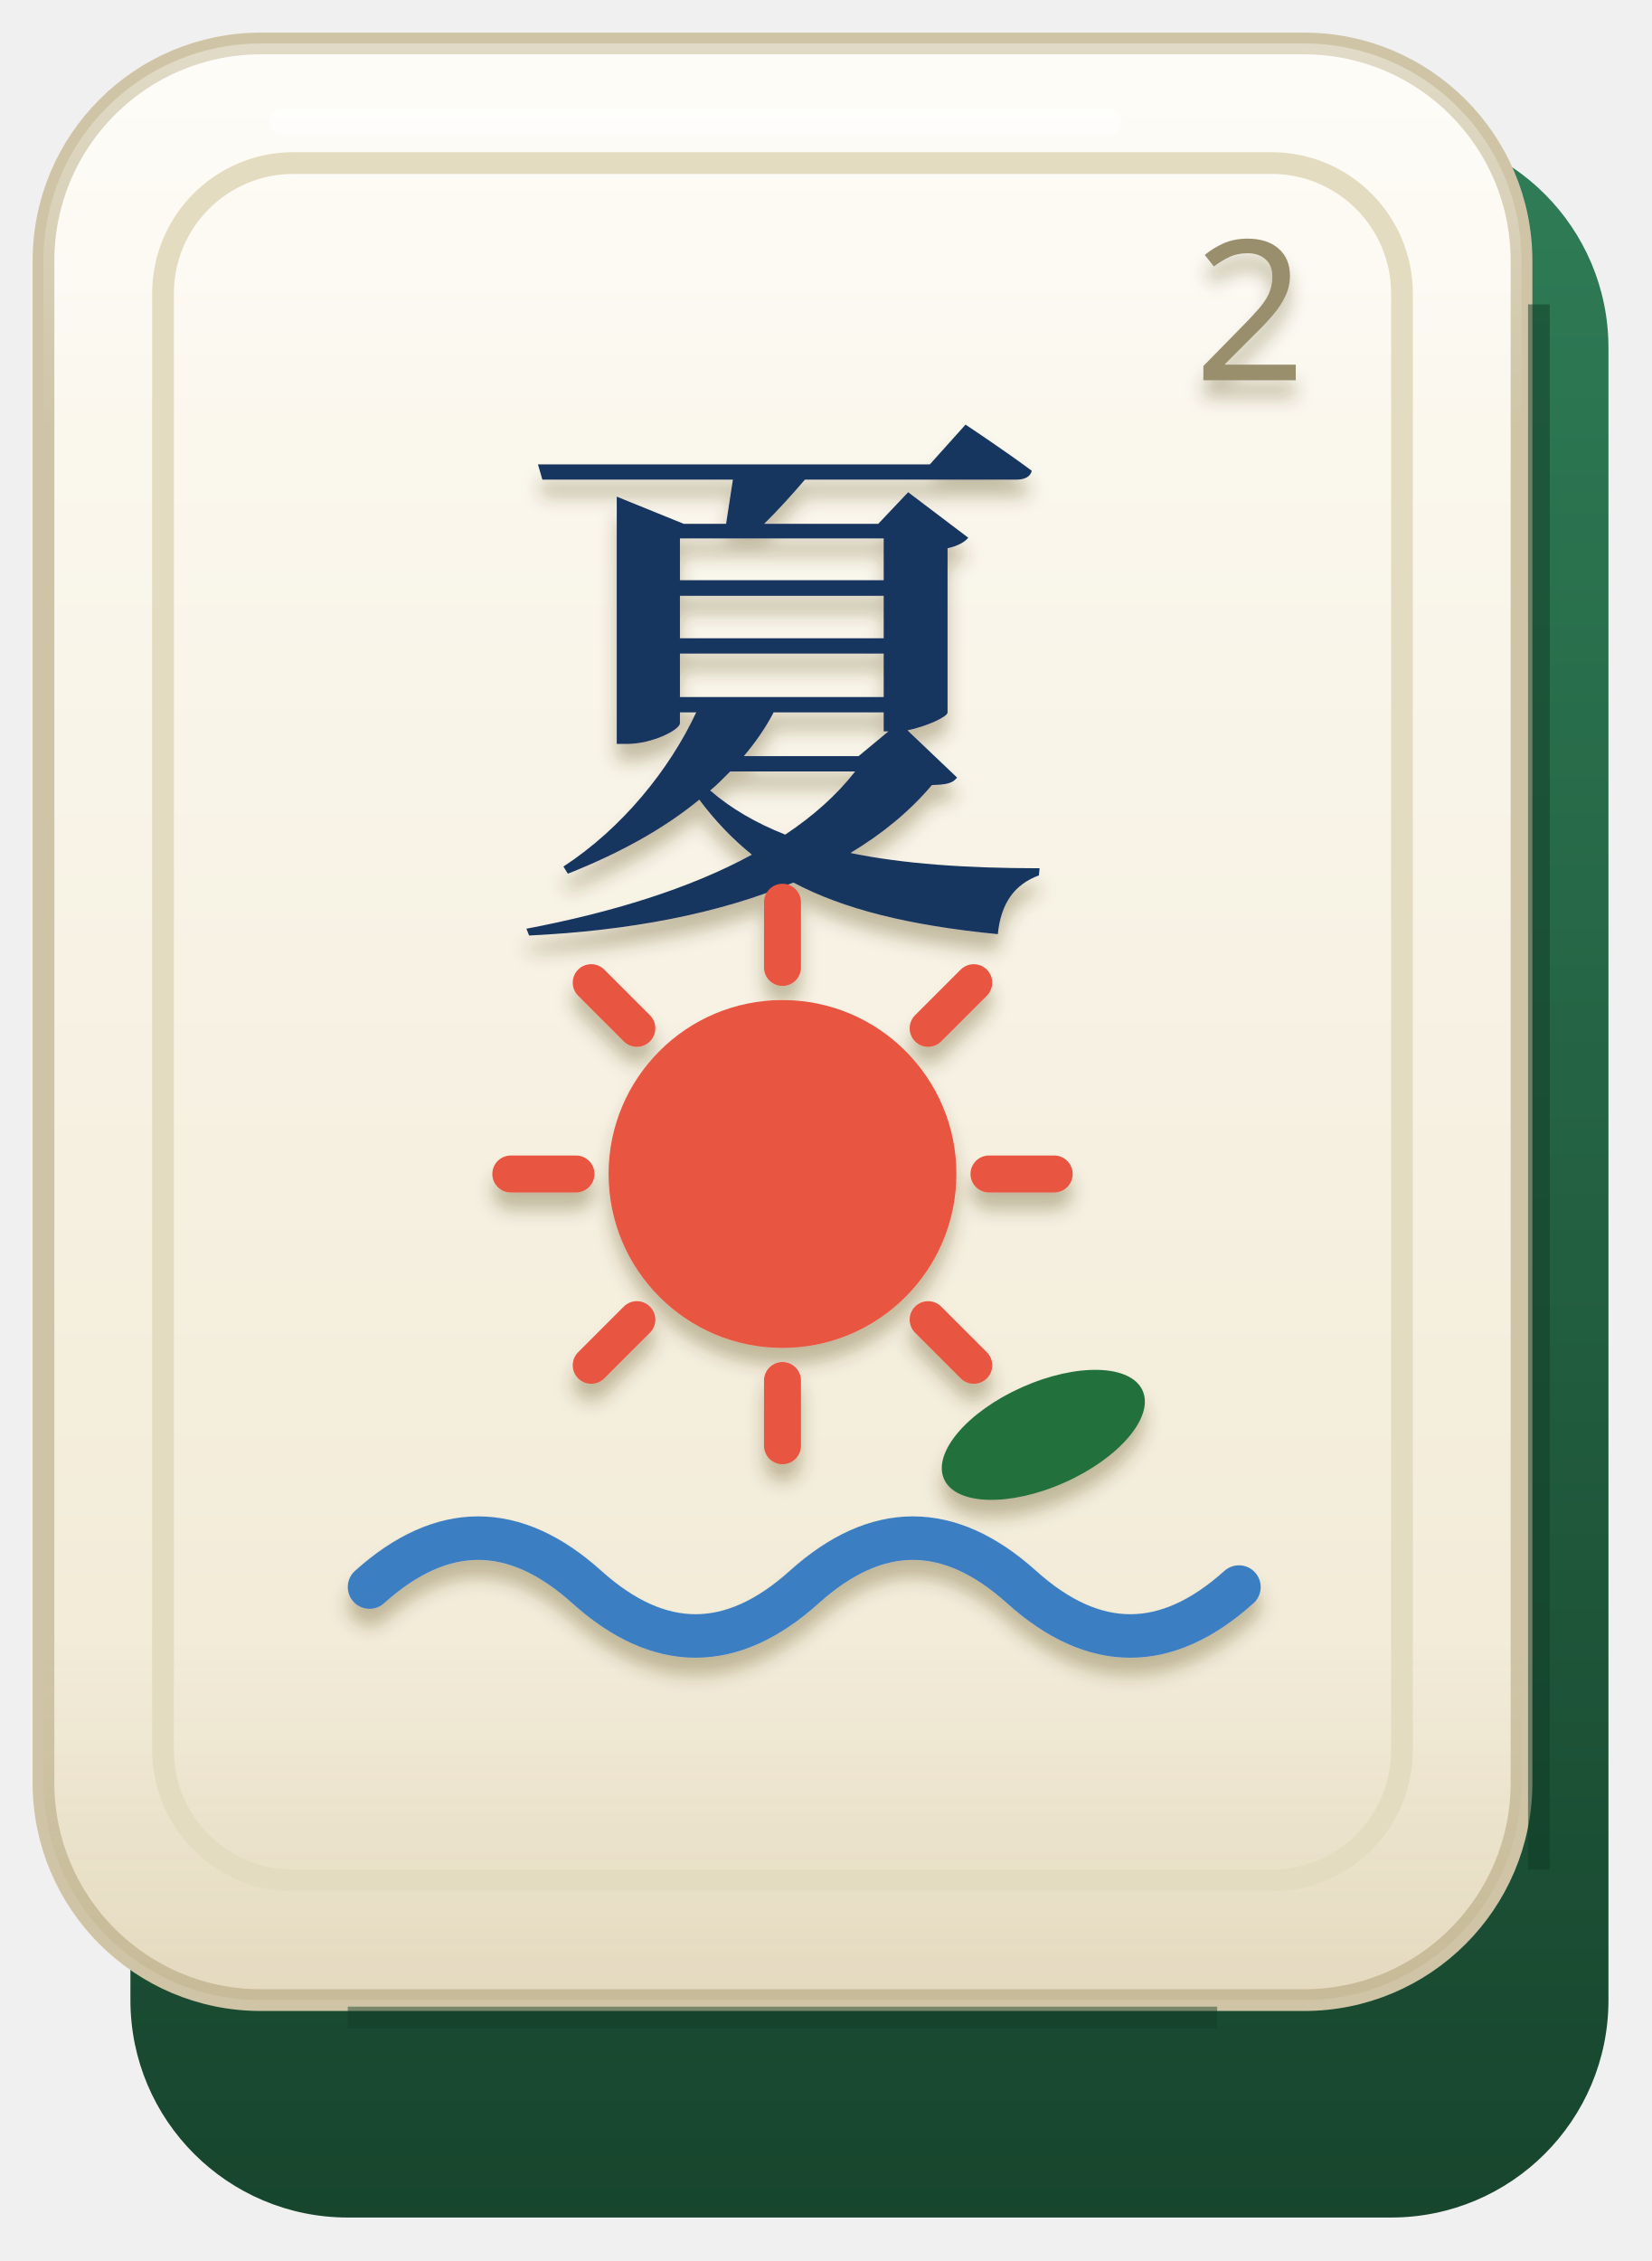
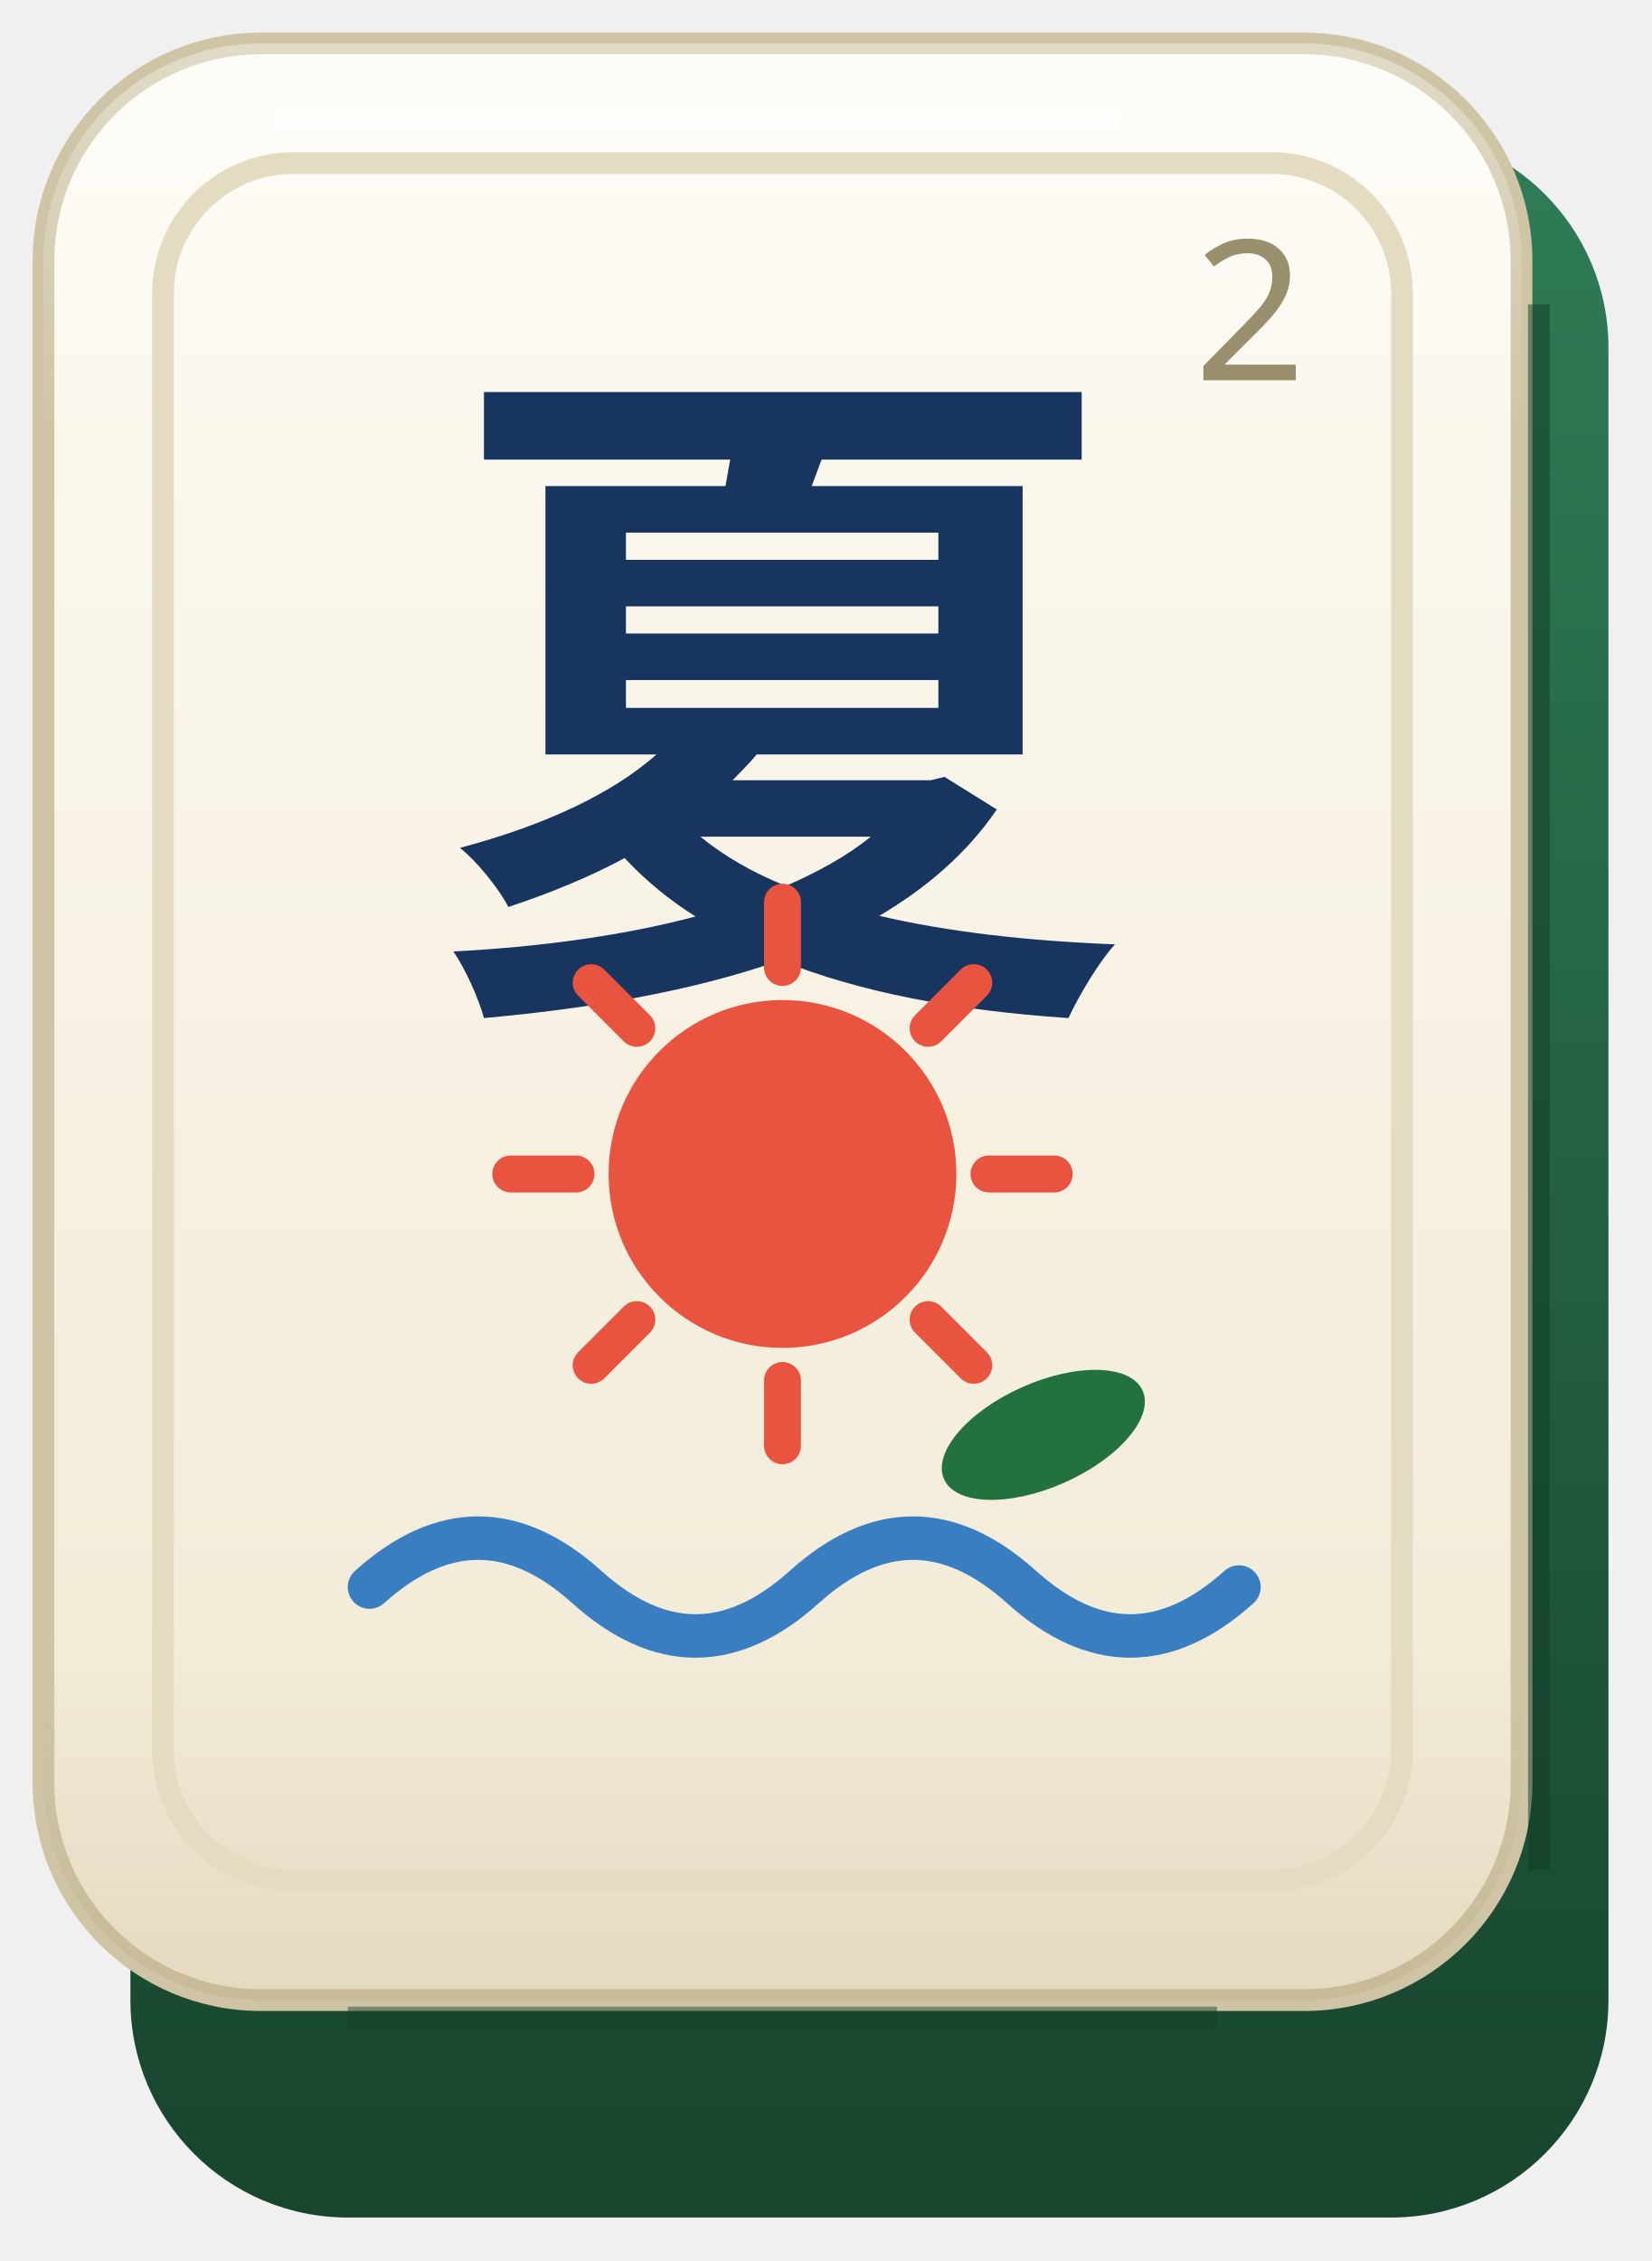
<svg xmlns="http://www.w3.org/2000/svg" viewBox="0 0 76 104">
  <defs>
    <linearGradient id="f" x1="0" y1="0" x2="0" y2="1">
      <stop offset="0" stop-color="#fdfbf4" />
      <stop offset="1" stop-color="#f0e8d2" />
    </linearGradient>
    <linearGradient id="b" x1="0" y1="0" x2="0" y2="1">
      <stop offset="0" stop-color="#2a8a5f" />
      <stop offset="1" stop-color="#1b6444" />
    </linearGradient>
    <linearGradient id="s" x1="0" y1="0" x2="0" y2="1">
      <stop offset="0" stop-color="#2f7d57" />
      <stop offset="1" stop-color="#17452d" />
    </linearGradient>
    <linearGradient id="v" x1="0" y1="0" x2="0" y2="1">
      <stop offset="0" stop-color="#ffffff" stop-opacity=".38" />
      <stop offset=".2" stop-color="#ffffff" stop-opacity="0" />
      <stop offset=".82" stop-color="#8a6c30" stop-opacity="0" />
      <stop offset="1" stop-color="#8a6c30" stop-opacity=".12" />
    </linearGradient>
-     <filter id="e" x="-8%" y="-8%" width="116%" height="116%">
-       <feDropShadow dx="0" dy=".8" stdDeviation=".4" flood-color="#4a3a10" flood-opacity=".3" />
-     </filter>
  </defs>
  <rect x="6" y="6" width="68" height="96" rx="10" fill="url(#s)" />
  <rect x="2" y="2" width="68" height="90" rx="10" fill="url(#f)" stroke="#cfc5a6" />
  <rect x="2" y="2" width="68" height="90" rx="10" fill="url(#v)" />
  <rect x="7.5" y="7.5" width="57" height="79" rx="6" fill="none" stroke="#e4dcc0" />
  <path d="M13 5.6h38" stroke="#fff" stroke-width="1.2" opacity=".55" stroke-linecap="round" />
  <path d="M70.8 14v72" stroke="#0f3a26" stroke-width="1" opacity=".5" />
  <path d="M16 92.8h40" stroke="#0f3a26" stroke-width="1" opacity=".45" />
-   <g filter="url(#e)">
-     <text x="36" y="30" font-size="25" fill="#17355f" text-anchor="middle" dominant-baseline="central" font-family="'Kaiti SC','STKaiti','KaiTi','楷体','Noto Serif CJK SC','Songti SC',serif" font-weight="600">夏</text>
+   <g>
+     <text x="36" y="30" font-size="32" fill="#17355f" text-anchor="middle" dominant-baseline="central" font-family="'PingFang SC','Microsoft YaHei','Noto Sans CJK SC','Hiragino Sans GB',sans-serif" font-weight="700">夏</text>
    <circle cx="36" cy="54" r="8" fill="#e8543f" />
    <line x1="45.5" y1="54.0" x2="48.5" y2="54.0" stroke="#e8543f" stroke-width="1.7" stroke-linecap="round" />
    <line x1="42.7" y1="60.7" x2="44.8" y2="62.8" stroke="#e8543f" stroke-width="1.7" stroke-linecap="round" />
    <line x1="36.0" y1="63.5" x2="36.0" y2="66.5" stroke="#e8543f" stroke-width="1.7" stroke-linecap="round" />
    <line x1="29.3" y1="60.7" x2="27.2" y2="62.8" stroke="#e8543f" stroke-width="1.7" stroke-linecap="round" />
    <line x1="26.5" y1="54.0" x2="23.5" y2="54.0" stroke="#e8543f" stroke-width="1.7" stroke-linecap="round" />
    <line x1="29.3" y1="47.3" x2="27.2" y2="45.2" stroke="#e8543f" stroke-width="1.7" stroke-linecap="round" />
    <line x1="36.0" y1="44.5" x2="36.0" y2="41.5" stroke="#e8543f" stroke-width="1.7" stroke-linecap="round" />
    <line x1="42.7" y1="47.3" x2="44.8" y2="45.2" stroke="#e8543f" stroke-width="1.7" stroke-linecap="round" />
    <path d="M17 73q5 -4.5 10 0t10 0t10 0t10 0" stroke="#3a7ec2" stroke-width="2" fill="none" stroke-linecap="round" />
    <ellipse cx="48" cy="66" rx="5" ry="2.4" transform="rotate(-24 48 66)" fill="#23713d" />
    <text x="57.5" y="14" font-size="9" fill="#9a8f6d" text-anchor="middle" dominant-baseline="central" font-family="sans-serif">2</text>
  </g>
</svg>
